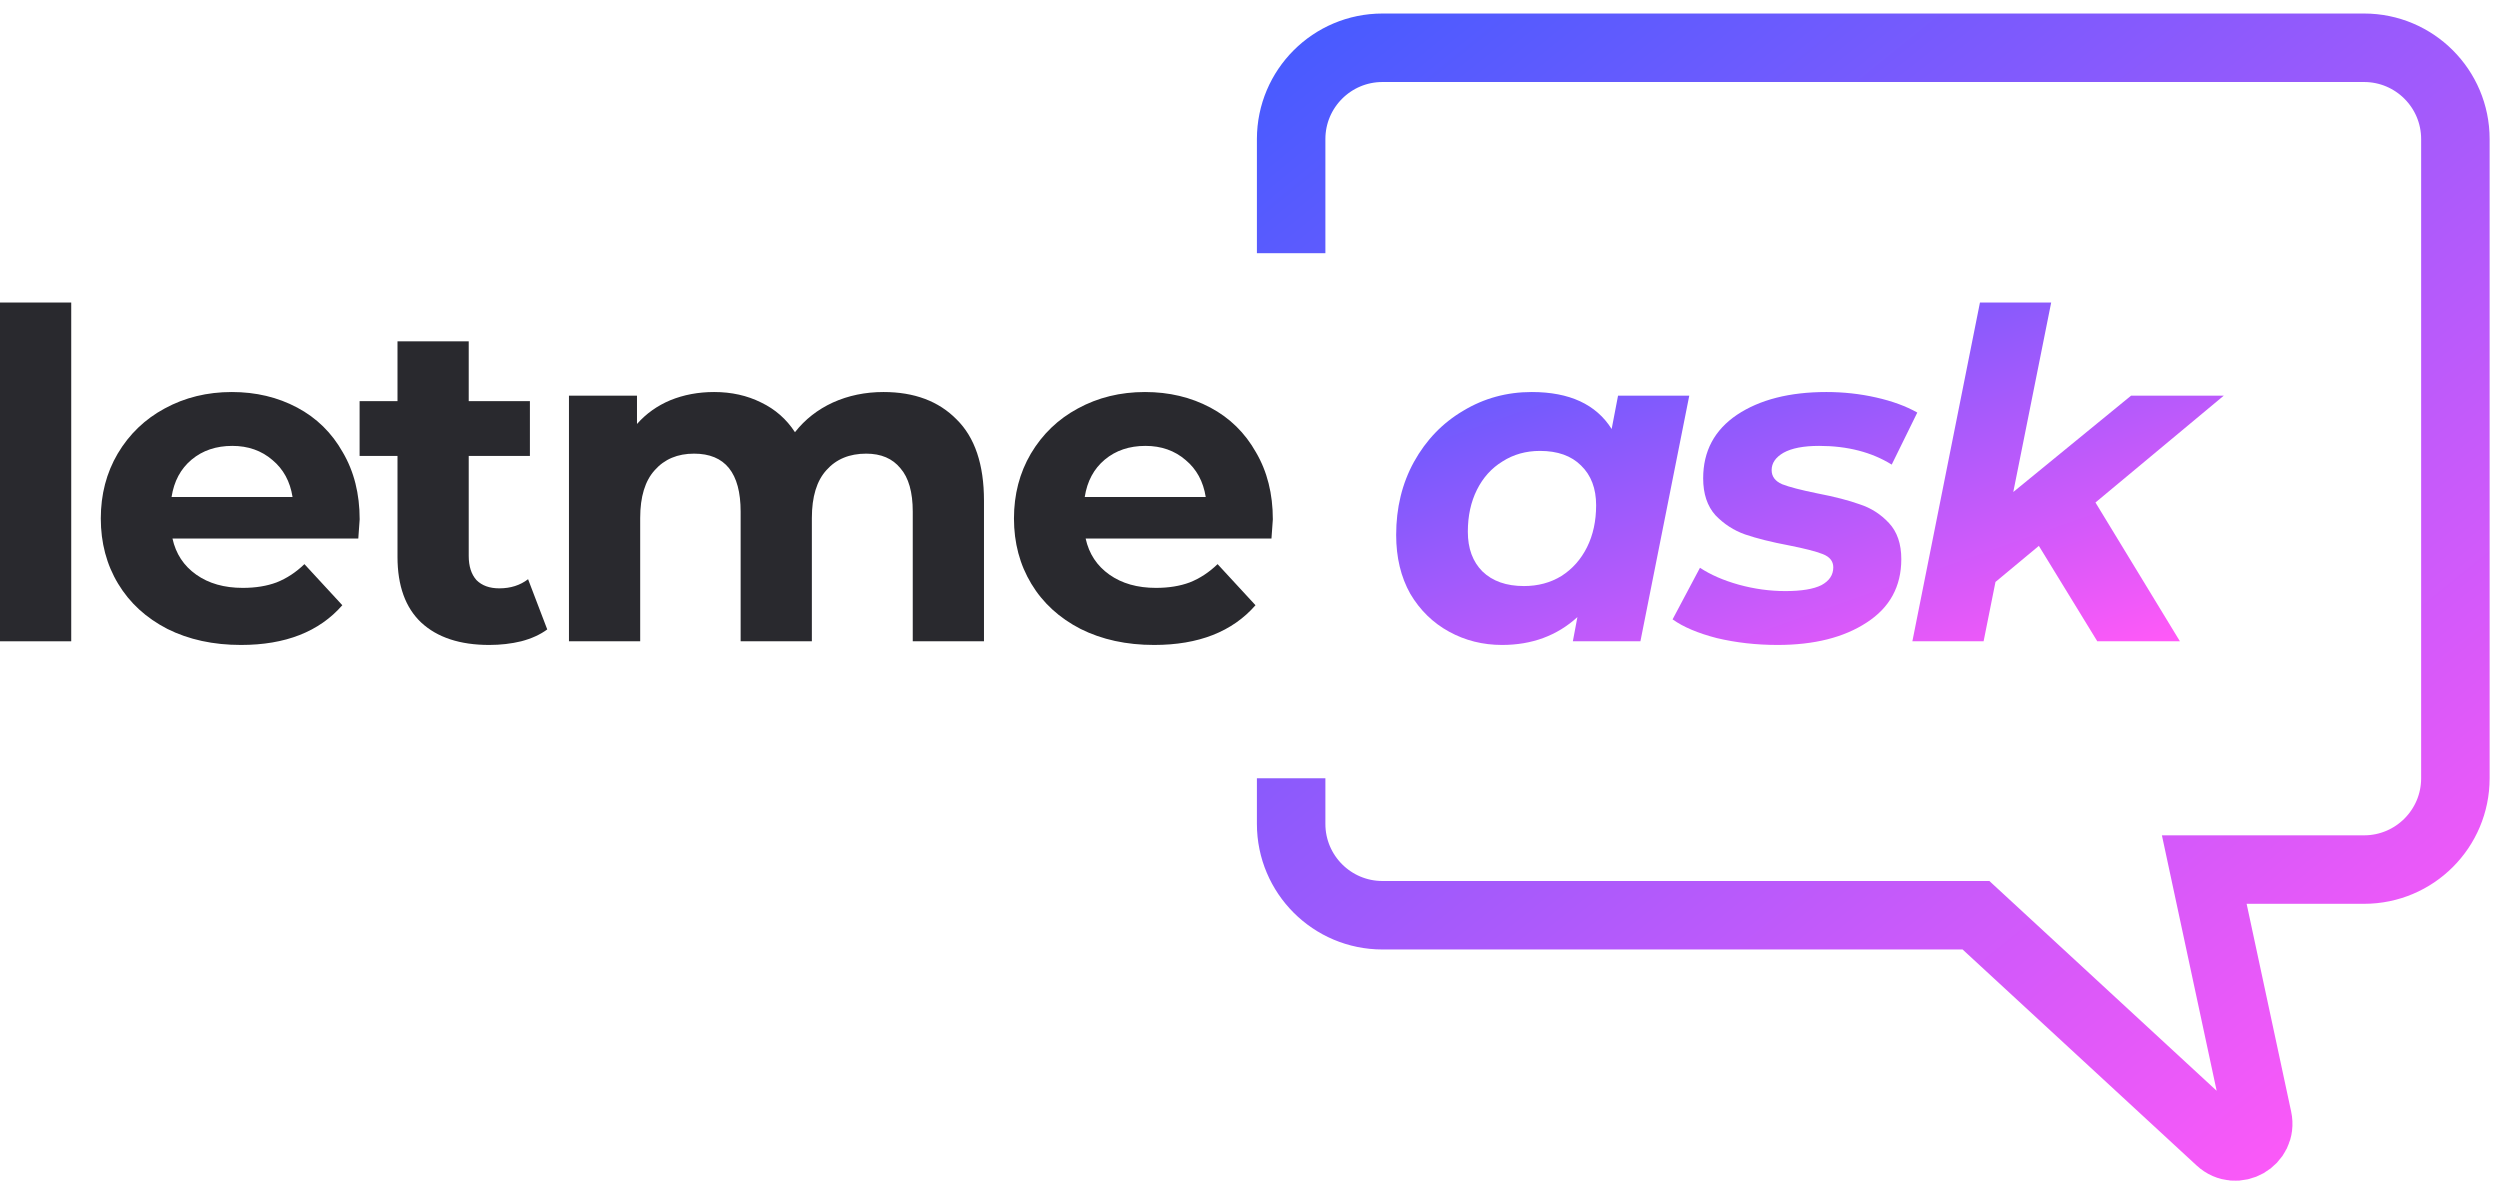
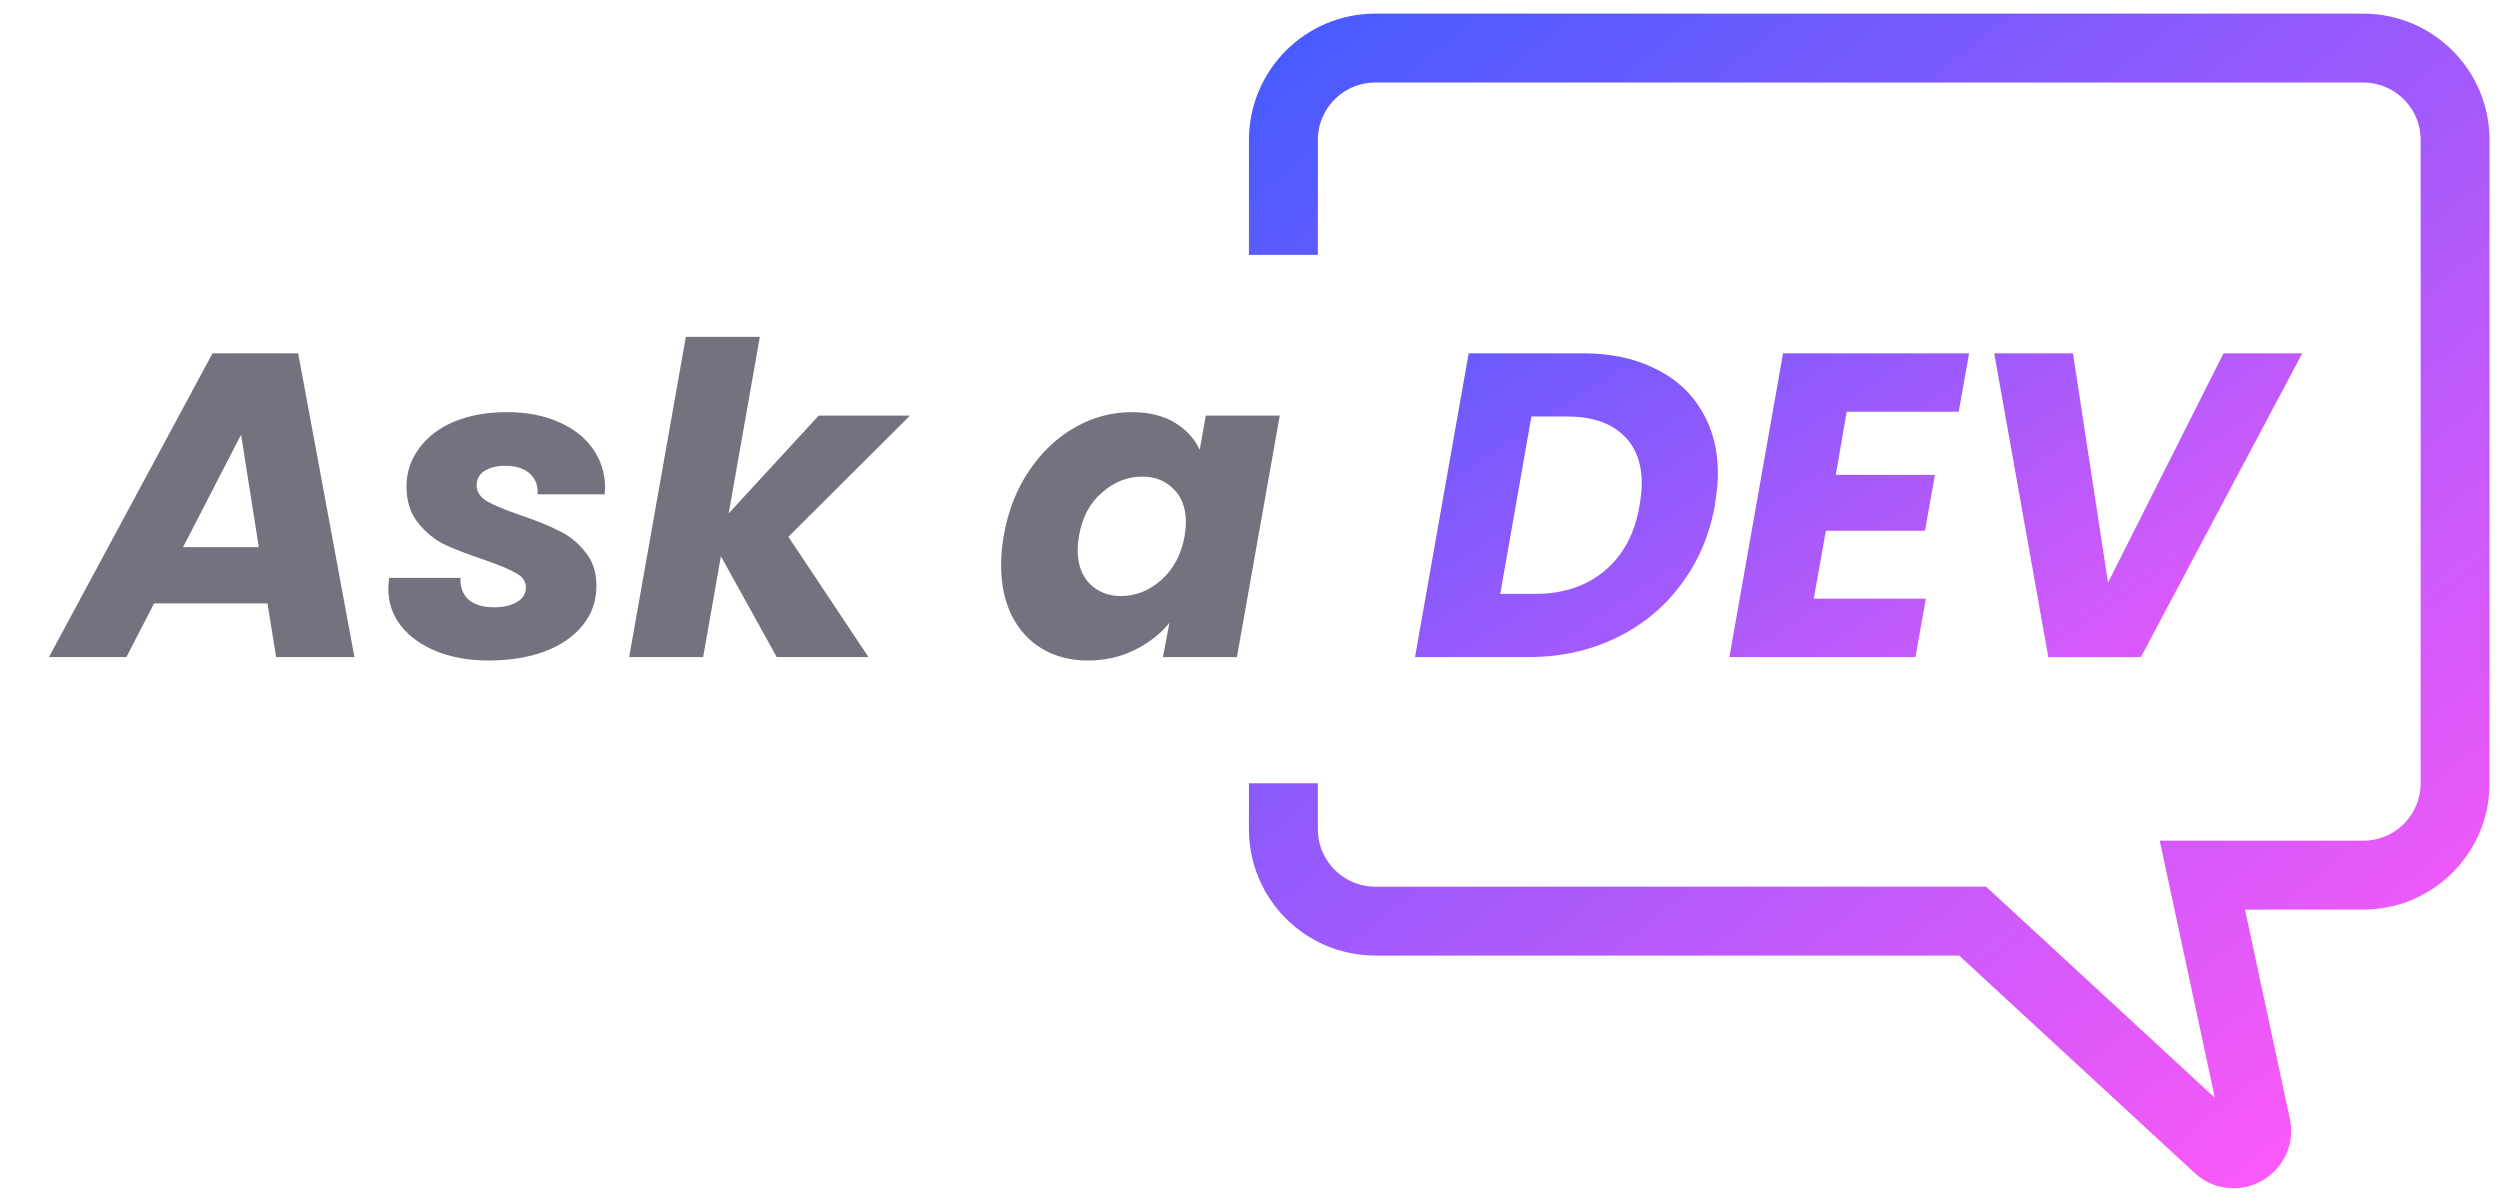
- <svg xmlns="http://www.w3.org/2000/svg" width="157" height="75" viewBox="0 0 157 75" fill="none">
-   <path d="M0 18.999H4.473V40.273H0V18.999Z" fill="#29292E" />
-   <path d="M22.587 32.618C22.587 32.675 22.558 33.077 22.501 33.822H10.832C11.042 34.778 11.539 35.533 12.323 36.087C13.106 36.642 14.081 36.919 15.247 36.919C16.05 36.919 16.757 36.804 17.369 36.575C18 36.326 18.583 35.944 19.118 35.428L21.498 38.008C20.045 39.671 17.923 40.503 15.133 40.503C13.393 40.503 11.854 40.168 10.516 39.499C9.178 38.811 8.146 37.865 7.42 36.661C6.693 35.457 6.33 34.09 6.33 32.561C6.33 31.051 6.684 29.694 7.391 28.489C8.117 27.266 9.102 26.32 10.344 25.651C11.606 24.963 13.011 24.619 14.559 24.619C16.069 24.619 17.436 24.944 18.659 25.593C19.883 26.243 20.838 27.18 21.526 28.403C22.234 29.608 22.587 31.012 22.587 32.618ZM14.588 28.002C13.575 28.002 12.724 28.289 12.036 28.862C11.348 29.436 10.927 30.219 10.774 31.213H18.372C18.22 30.238 17.799 29.464 17.111 28.891C16.423 28.298 15.582 28.002 14.588 28.002Z" fill="#29292E" />
-   <path d="M34.367 39.528C33.928 39.853 33.383 40.102 32.733 40.273C32.102 40.426 31.433 40.503 30.726 40.503C28.891 40.503 27.467 40.035 26.454 39.098C25.46 38.161 24.963 36.785 24.963 34.969V28.633H22.583V25.192H24.963V21.436H29.436V25.192H33.278V28.633H29.436V34.912C29.436 35.562 29.598 36.068 29.923 36.431C30.267 36.776 30.745 36.948 31.357 36.948C32.064 36.948 32.666 36.756 33.163 36.374L34.367 39.528Z" fill="#29292E" />
-   <path d="M55.486 24.619C57.417 24.619 58.946 25.192 60.074 26.339C61.221 27.467 61.794 29.168 61.794 31.443V40.273H57.321V32.131C57.321 30.907 57.063 29.999 56.547 29.407C56.05 28.795 55.333 28.489 54.397 28.489C53.345 28.489 52.514 28.833 51.902 29.522C51.291 30.191 50.985 31.194 50.985 32.532V40.273H46.512V32.131C46.512 29.703 45.537 28.489 43.587 28.489C42.555 28.489 41.733 28.833 41.122 29.522C40.51 30.191 40.204 31.194 40.204 32.532V40.273H35.731V24.848H40.003V26.626C40.577 25.976 41.275 25.479 42.096 25.135C42.938 24.791 43.855 24.619 44.849 24.619C45.938 24.619 46.923 24.838 47.802 25.278C48.681 25.699 49.389 26.32 49.924 27.142C50.555 26.339 51.348 25.718 52.304 25.278C53.279 24.838 54.339 24.619 55.486 24.619Z" fill="#29292E" />
-   <path d="M79.934 32.618C79.934 32.675 79.906 33.077 79.848 33.822H68.179C68.389 34.778 68.886 35.533 69.67 36.087C70.454 36.642 71.428 36.919 72.594 36.919C73.397 36.919 74.104 36.804 74.716 36.575C75.347 36.326 75.93 35.944 76.465 35.428L78.845 38.008C77.392 39.671 75.27 40.503 72.48 40.503C70.74 40.503 69.201 40.168 67.864 39.499C66.525 38.811 65.493 37.865 64.767 36.661C64.041 35.457 63.677 34.09 63.677 32.561C63.677 31.051 64.031 29.694 64.738 28.489C65.465 27.266 66.449 26.32 67.692 25.651C68.953 24.963 70.358 24.619 71.906 24.619C73.416 24.619 74.783 24.944 76.006 25.593C77.23 26.243 78.185 27.18 78.874 28.403C79.581 29.608 79.934 31.012 79.934 32.618ZM71.935 28.002C70.922 28.002 70.071 28.289 69.383 28.862C68.695 29.436 68.275 30.219 68.121 31.213H75.72C75.567 30.238 75.146 29.464 74.458 28.891C73.77 28.298 72.929 28.002 71.935 28.002Z" fill="#29292E" />
-   <path d="M106.086 24.848L103.018 40.273H98.775L99.061 38.754C97.781 39.92 96.204 40.503 94.331 40.503C93.126 40.503 92.018 40.226 91.005 39.671C89.992 39.117 89.179 38.324 88.567 37.292C87.975 36.24 87.679 35.007 87.679 33.593C87.679 31.892 88.051 30.363 88.797 29.006C89.561 27.629 90.594 26.559 91.894 25.794C93.193 25.011 94.627 24.619 96.194 24.619C98.564 24.619 100.237 25.393 101.212 26.941L101.613 24.848H106.086ZM95.707 36.804C96.586 36.804 97.37 36.594 98.058 36.173C98.746 35.734 99.281 35.132 99.664 34.367C100.046 33.602 100.237 32.723 100.237 31.729C100.237 30.678 99.922 29.846 99.291 29.235C98.679 28.623 97.819 28.317 96.71 28.317C95.831 28.317 95.047 28.537 94.359 28.977C93.671 29.397 93.136 29.99 92.754 30.754C92.371 31.519 92.18 32.398 92.18 33.392C92.18 34.444 92.486 35.275 93.098 35.887C93.728 36.498 94.598 36.804 95.707 36.804Z" fill="url(#paint0_linear)" />
-   <path d="M111.632 40.503C110.294 40.503 109.023 40.359 107.819 40.073C106.634 39.767 105.707 39.375 105.038 38.897L106.758 35.657C107.427 36.097 108.239 36.451 109.195 36.718C110.17 36.986 111.145 37.12 112.119 37.12C113.133 37.12 113.888 36.995 114.385 36.747C114.882 36.479 115.13 36.106 115.13 35.629C115.13 35.246 114.91 34.969 114.471 34.797C114.031 34.625 113.324 34.444 112.349 34.252C111.24 34.042 110.323 33.813 109.596 33.564C108.889 33.316 108.268 32.914 107.733 32.36C107.217 31.787 106.959 31.012 106.959 30.038C106.959 28.336 107.666 27.008 109.08 26.052C110.514 25.096 112.387 24.619 114.7 24.619C115.77 24.619 116.812 24.733 117.825 24.963C118.838 25.192 119.698 25.508 120.406 25.909L118.8 29.177C117.538 28.394 116.019 28.002 114.241 28.002C113.266 28.002 112.521 28.145 112.005 28.432C111.508 28.719 111.259 29.082 111.259 29.522C111.259 29.923 111.479 30.219 111.919 30.41C112.358 30.582 113.094 30.774 114.127 30.984C115.216 31.194 116.105 31.424 116.793 31.672C117.5 31.901 118.112 32.293 118.628 32.847C119.144 33.402 119.402 34.157 119.402 35.113C119.402 36.833 118.676 38.161 117.223 39.098C115.79 40.035 113.926 40.503 111.632 40.503Z" fill="url(#paint1_linear)" />
-   <path d="M131.595 31.557L136.899 40.273H131.71L128.04 34.281L125.316 36.546L124.57 40.273H120.097L124.341 18.999H128.814L126.434 30.898L133.831 24.848H139.652L131.595 31.557Z" fill="url(#paint2_linear)" />
-   <path d="M81.084 15.902V8.734C81.084 5.567 83.652 3 86.819 3H148.463C151.63 3 154.198 5.567 154.198 8.734V48.875C154.198 52.042 151.63 54.609 148.463 54.609H138.428L141.782 70.26C142.075 71.628 140.436 72.563 139.408 71.614L124.092 57.477H86.819C83.652 57.477 81.084 54.909 81.084 51.742V48.875" stroke="url(#paint3_linear)" stroke-width="4.301" />
+ <svg xmlns="http://www.w3.org/2000/svg" width="156" height="75" viewBox="0 0 156 75" fill="none">
+   <path d="M80.084 15.902V8.734C80.084 5.567 82.652 3 85.819 3H147.463C150.63 3 153.198 5.567 153.198 8.734V48.875C153.198 52.042 150.63 54.609 147.463 54.609H137.428L140.782 70.26C141.075 71.628 139.436 72.563 138.408 71.614L123.092 57.477H85.819C82.652 57.477 80.084 54.909 80.084 51.742V48.875" stroke="url(#paint0_linear)" stroke-width="4.301" />
+   <path d="M98.746 22.046C100.492 22.046 101.995 22.361 103.255 22.991C104.533 23.603 105.505 24.476 106.171 25.61C106.855 26.726 107.197 28.04 107.197 29.552C107.197 30.074 107.134 30.731 107.008 31.523C106.684 33.377 105.982 35.024 104.902 36.464C103.84 37.904 102.481 39.02 100.825 39.812C99.187 40.604 97.378 41 95.398 41H88.297L91.645 22.046H98.746ZM95.803 37.058C97.549 37.058 98.998 36.572 100.15 35.6C101.302 34.628 102.022 33.269 102.31 31.523C102.4 30.983 102.445 30.533 102.445 30.173C102.445 28.841 102.04 27.815 101.23 27.095C100.42 26.357 99.268 25.988 97.774 25.988H95.56L93.616 37.058H95.803ZM115.231 25.691L114.556 29.633H120.739L120.118 33.116H113.935L113.179 37.355H120.172L119.524 41H107.914L111.262 22.046H122.872L122.224 25.691H115.231ZM129.353 22.046L131.54 36.356L138.749 22.046H143.663L133.592 41H127.814L124.439 22.046H129.353Z" fill="url(#paint1_linear)" />
+   <path d="M16.69 37.652H9.616L7.888 41H3.055L13.261 22.046H18.607L22.117 41H17.23L16.69 37.652ZM16.15 34.142L15.043 27.122L11.425 34.142H16.15ZM30.468 41.216C29.28 41.216 28.209 41.027 27.255 40.649C26.319 40.271 25.581 39.749 25.041 39.083C24.501 38.399 24.231 37.616 24.231 36.734C24.231 36.608 24.249 36.383 24.285 36.059H28.74C28.704 36.617 28.866 37.067 29.226 37.409C29.604 37.733 30.135 37.895 30.819 37.895C31.395 37.895 31.872 37.787 32.25 37.571C32.628 37.355 32.817 37.049 32.817 36.653C32.817 36.275 32.61 35.978 32.196 35.762C31.8 35.528 31.134 35.249 30.198 34.925C29.226 34.601 28.407 34.286 27.741 33.98C27.093 33.656 26.535 33.197 26.067 32.603C25.599 32.009 25.365 31.262 25.365 30.362C25.365 29.48 25.626 28.688 26.148 27.986C26.67 27.266 27.399 26.708 28.335 26.312C29.289 25.916 30.387 25.718 31.629 25.718C32.871 25.718 33.951 25.925 34.869 26.339C35.787 26.735 36.498 27.293 37.002 28.013C37.506 28.733 37.758 29.543 37.758 30.443L37.731 30.848H33.546C33.582 30.308 33.42 29.876 33.06 29.552C32.7 29.228 32.187 29.066 31.521 29.066C30.999 29.066 30.567 29.174 30.225 29.39C29.901 29.606 29.739 29.903 29.739 30.281C29.739 30.677 29.955 31.01 30.387 31.28C30.837 31.532 31.53 31.82 32.466 32.144C33.438 32.468 34.239 32.792 34.869 33.116C35.517 33.422 36.066 33.863 36.516 34.439C36.984 34.997 37.218 35.699 37.218 36.545C37.218 37.517 36.921 38.354 36.327 39.056C35.751 39.758 34.95 40.298 33.924 40.676C32.916 41.036 31.764 41.216 30.468 41.216ZM49.196 33.494L54.191 41H48.467L44.984 34.709L43.877 41H39.26L42.797 21.02H47.414L45.47 32.036L51.086 25.934H56.783L49.196 33.494ZM62.631 33.44C62.901 31.892 63.432 30.533 64.224 29.363C65.016 28.193 65.97 27.293 67.086 26.663C68.202 26.033 69.381 25.718 70.623 25.718C71.685 25.718 72.576 25.934 73.296 26.366C74.016 26.798 74.538 27.365 74.862 28.067L75.24 25.934H79.857L77.184 41H72.567L72.972 38.867C72.396 39.569 71.667 40.136 70.785 40.568C69.903 41 68.931 41.216 67.869 41.216C66.807 41.216 65.862 40.973 65.034 40.487C64.224 40.001 63.594 39.317 63.144 38.435C62.694 37.535 62.469 36.482 62.469 35.276C62.469 34.7 62.523 34.088 62.631 33.44ZM73.917 33.467C73.971 33.143 73.998 32.846 73.998 32.576C73.998 31.694 73.737 31.001 73.215 30.497C72.711 29.993 72.063 29.741 71.271 29.741C70.353 29.741 69.516 30.074 68.76 30.74C68.004 31.388 67.527 32.288 67.329 33.44C67.275 33.764 67.248 34.061 67.248 34.331C67.248 35.213 67.5 35.915 68.004 36.437C68.526 36.941 69.174 37.193 69.948 37.193C70.866 37.193 71.703 36.86 72.459 36.194C73.215 35.528 73.701 34.619 73.917 33.467Z" fill="#737380" />
  <defs>
-     <linearGradient id="paint0_linear" x1="87.679" y1="18.999" x2="99.758" y2="53.111" gradientUnits="userSpaceOnUse">
+     <linearGradient id="paint0_linear" x1="80.084" y1="3" x2="140.295" y2="77.547" gradientUnits="userSpaceOnUse">
      <stop stop-color="#485BFF" />
      <stop offset="1" stop-color="#FF59F8" />
    </linearGradient>
-     <linearGradient id="paint1_linear" x1="87.679" y1="18.999" x2="99.758" y2="53.111" gradientUnits="userSpaceOnUse">
-       <stop stop-color="#485BFF" />
-       <stop offset="1" stop-color="#FF59F8" />
-     </linearGradient>
-     <linearGradient id="paint2_linear" x1="87.679" y1="18.999" x2="99.758" y2="53.111" gradientUnits="userSpaceOnUse">
-       <stop stop-color="#485BFF" />
-       <stop offset="1" stop-color="#FF59F8" />
-     </linearGradient>
-     <linearGradient id="paint3_linear" x1="81.084" y1="3" x2="141.295" y2="77.547" gradientUnits="userSpaceOnUse">
+     <linearGradient id="paint1_linear" x1="88" y1="11" x2="121.441" y2="62.463" gradientUnits="userSpaceOnUse">
      <stop stop-color="#485BFF" />
      <stop offset="1" stop-color="#FF59F8" />
    </linearGradient>
  </defs>
</svg>
